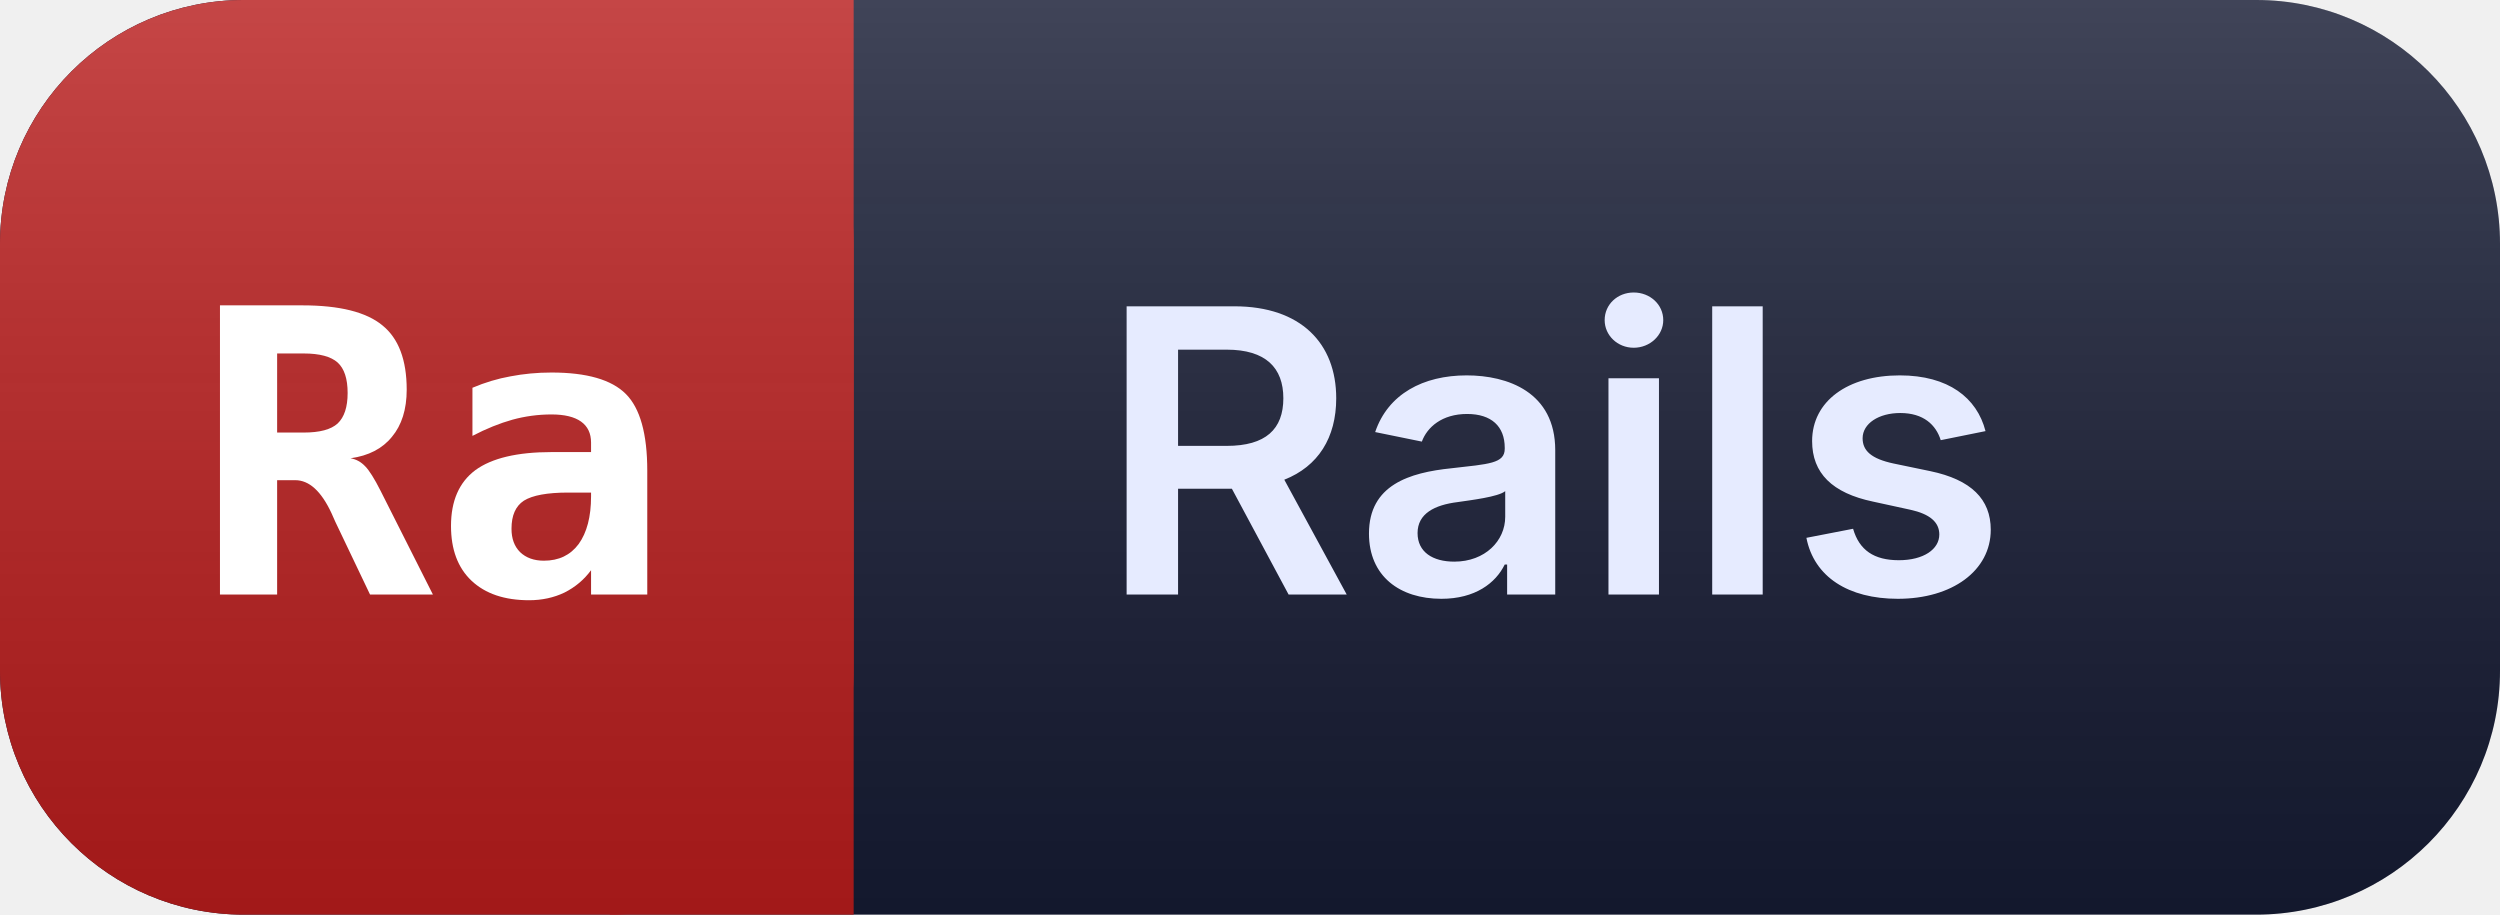
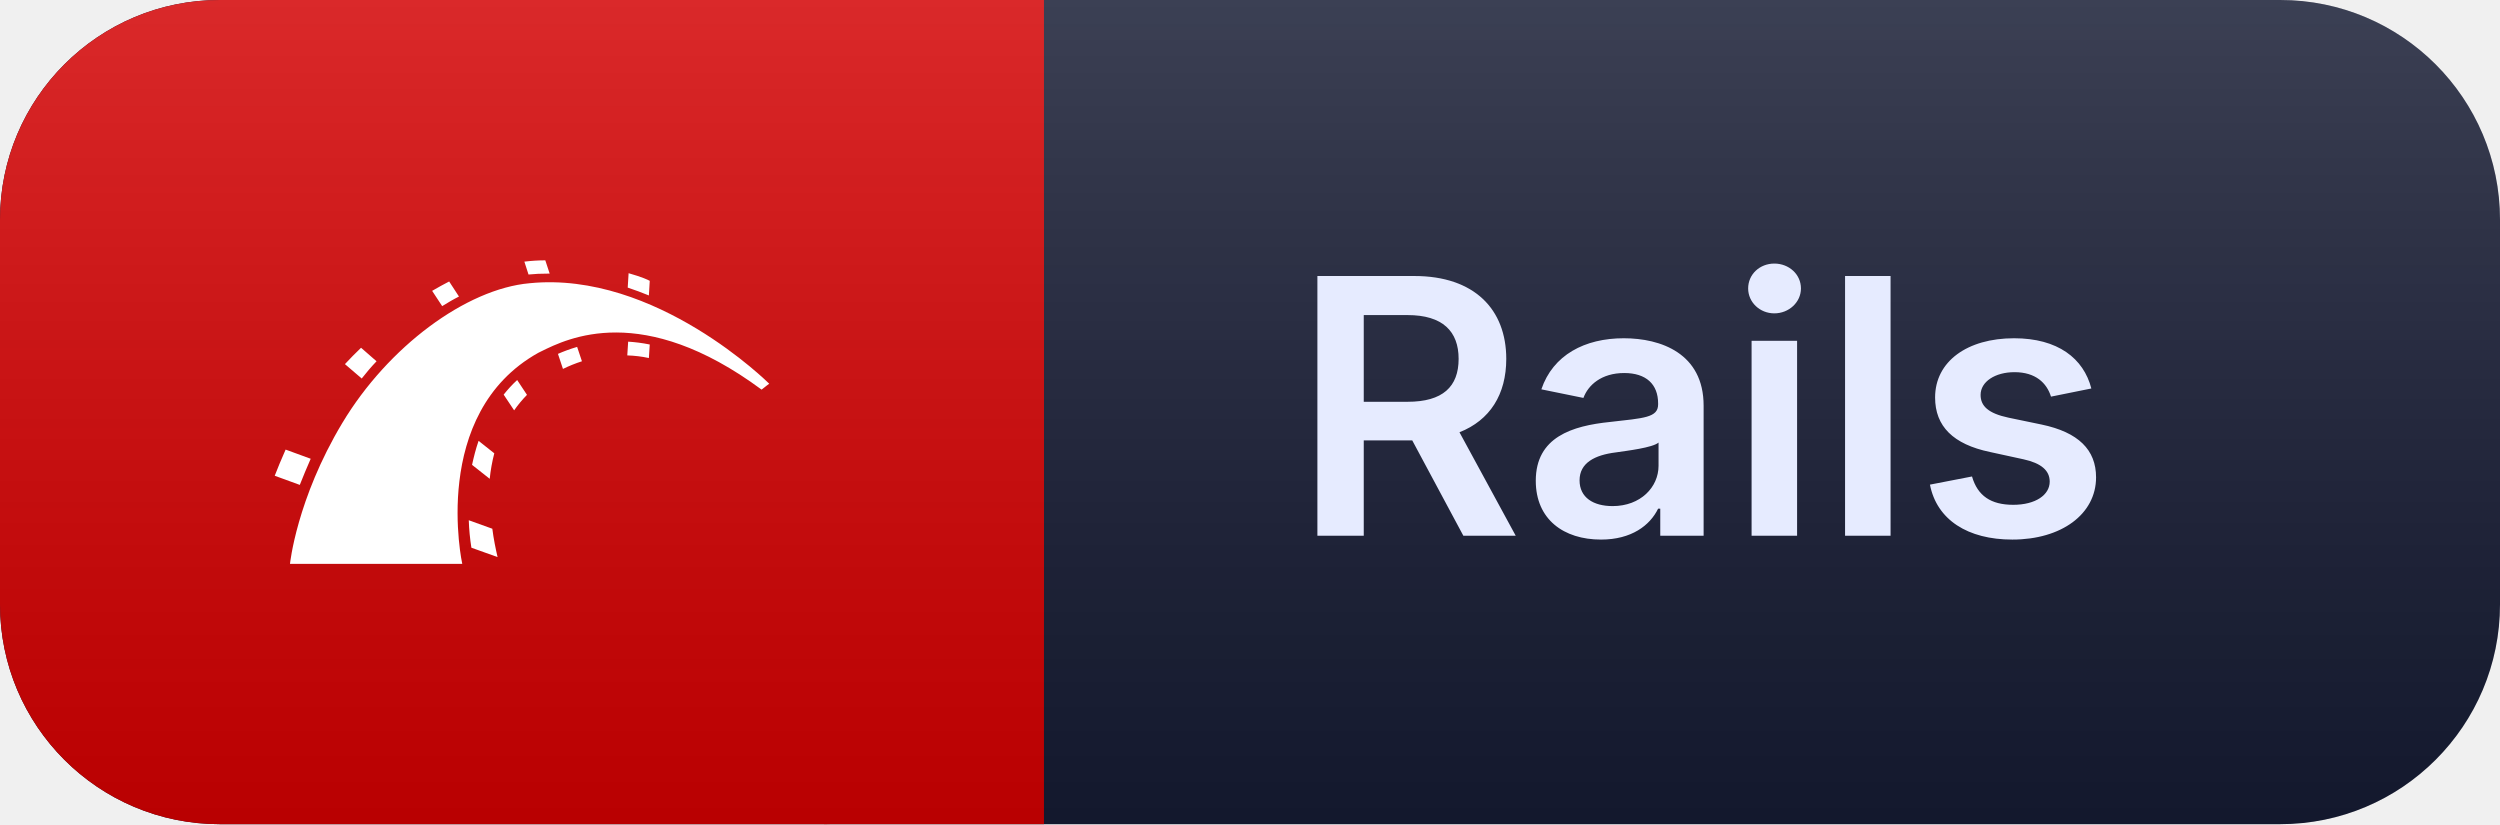
- <svg xmlns="http://www.w3.org/2000/svg" width="82" height="30" viewBox="0 0 82 30" role="img" aria-label="Rails">
+ <svg xmlns="http://www.w3.org/2000/svg" width="91" height="30" viewBox="0 0 91 30" role="img" aria-label="Rails">
  <defs>
    <linearGradient id="s" x2="0" y2="1">
-       <stop offset="0" stop-color="#fff" stop-opacity=".18" />
+       <stop offset="0" stop-color="#fff" stop-opacity=".16" />
      <stop offset="1" stop-opacity=".12" />
    </linearGradient>
  </defs>
-   <rect width="82" height="30" rx="8" fill="#161b33" />
-   <rect width="28" height="30" rx="8" fill="#b81d1d" />
-   <rect x="20" width="8" height="30" fill="#b81d1d" />
-   <rect width="82" height="30" rx="8" fill="url(#s)" />
-   <text x="14.2" y="19.5" text-anchor="middle" font-family="'SF Mono',Menlo,Consolas,monospace" font-size="13" font-weight="800" fill="#fff">Ra</text>
-   <text x="36" y="19.5" font-family="Inter,'Segoe UI',Helvetica,Arial,sans-serif" font-size="13" font-weight="600" fill="#e6ebff">Rails</text>
+   <rect width="91" height="30" rx="8" fill="#161b33" />
+   <rect width="38" height="30" rx="8" fill="#D30001" />
+   <rect x="30" width="8" height="30" fill="#D30001" />
+   <rect width="91" height="30" rx="8" fill="url(#s)" />
+   <g transform="translate(10.0,6) scale(0.75)">
+     <path d="M.741 19.365h8.36s-1.598-7.291 3.693-10.243l.134-.066c1.286-.637 4.907-2.431 10.702 1.854.19-.159.37-.286.37-.286s-5.503-5.492-11.63-4.878c-3.079.275-6.867 3.079-9.09 6.783C1.058 16.233.741 19.365.741 19.365Zm8.804-.783a10.682 10.682 0 0 1-.127-1.333l1.143.412c.063.498.159.963.254 1.376l-1.27-.455Zm-7.799-4.317L.529 13.82c-.201.455-.423.984-.529 1.27l1.217.444c.137-.359.36-.878.529-1.269Zm7.831.296.857.677c.042-.413.116-.825.222-1.238l-.762-.603c-.137.391-.233.783-.317 1.164Zm2.042-2.646-.508-.762c.191-.243.413-.486.656-.709l.476.72a5.958 5.958 0 0 0-.624.751ZM4.19 8.878l.752.656c-.254.265-.498.551-.72.836l-.815-.698c.244-.265.508-.529.783-.794Zm9.799 1.027-.243-.73c.265-.117.571-.233.931-.339l.233.698a6.82 6.82 0 0 0-.921.371Zm3.122-.656.042-.667c.339.021.688.064 1.048.138l-.042.656a5.859 5.859 0 0 0-1.048-.127ZM8.942 6.392l-.476-.731c-.265.138-.54.286-.826.455l.487.741c.275-.169.54-.328.815-.465Zm9.217-.053.042-.709c-.095-.053-.36-.18-1.026-.371l-.043.699c.349.116.688.243 1.027.381ZM13.238 5.28h.106l-.212-.645c-.328 0-.666.021-1.016.063l.201.625a8.87 8.87 0 0 1 .921-.043Z" fill="#ffffff" />
+   </g>
+   <text x="47" y="19.5" font-family="Inter,Segoe UI,Helvetica,Arial,sans-serif" font-size="13" font-weight="600" fill="#e6ebff">Rails</text>
</svg>
